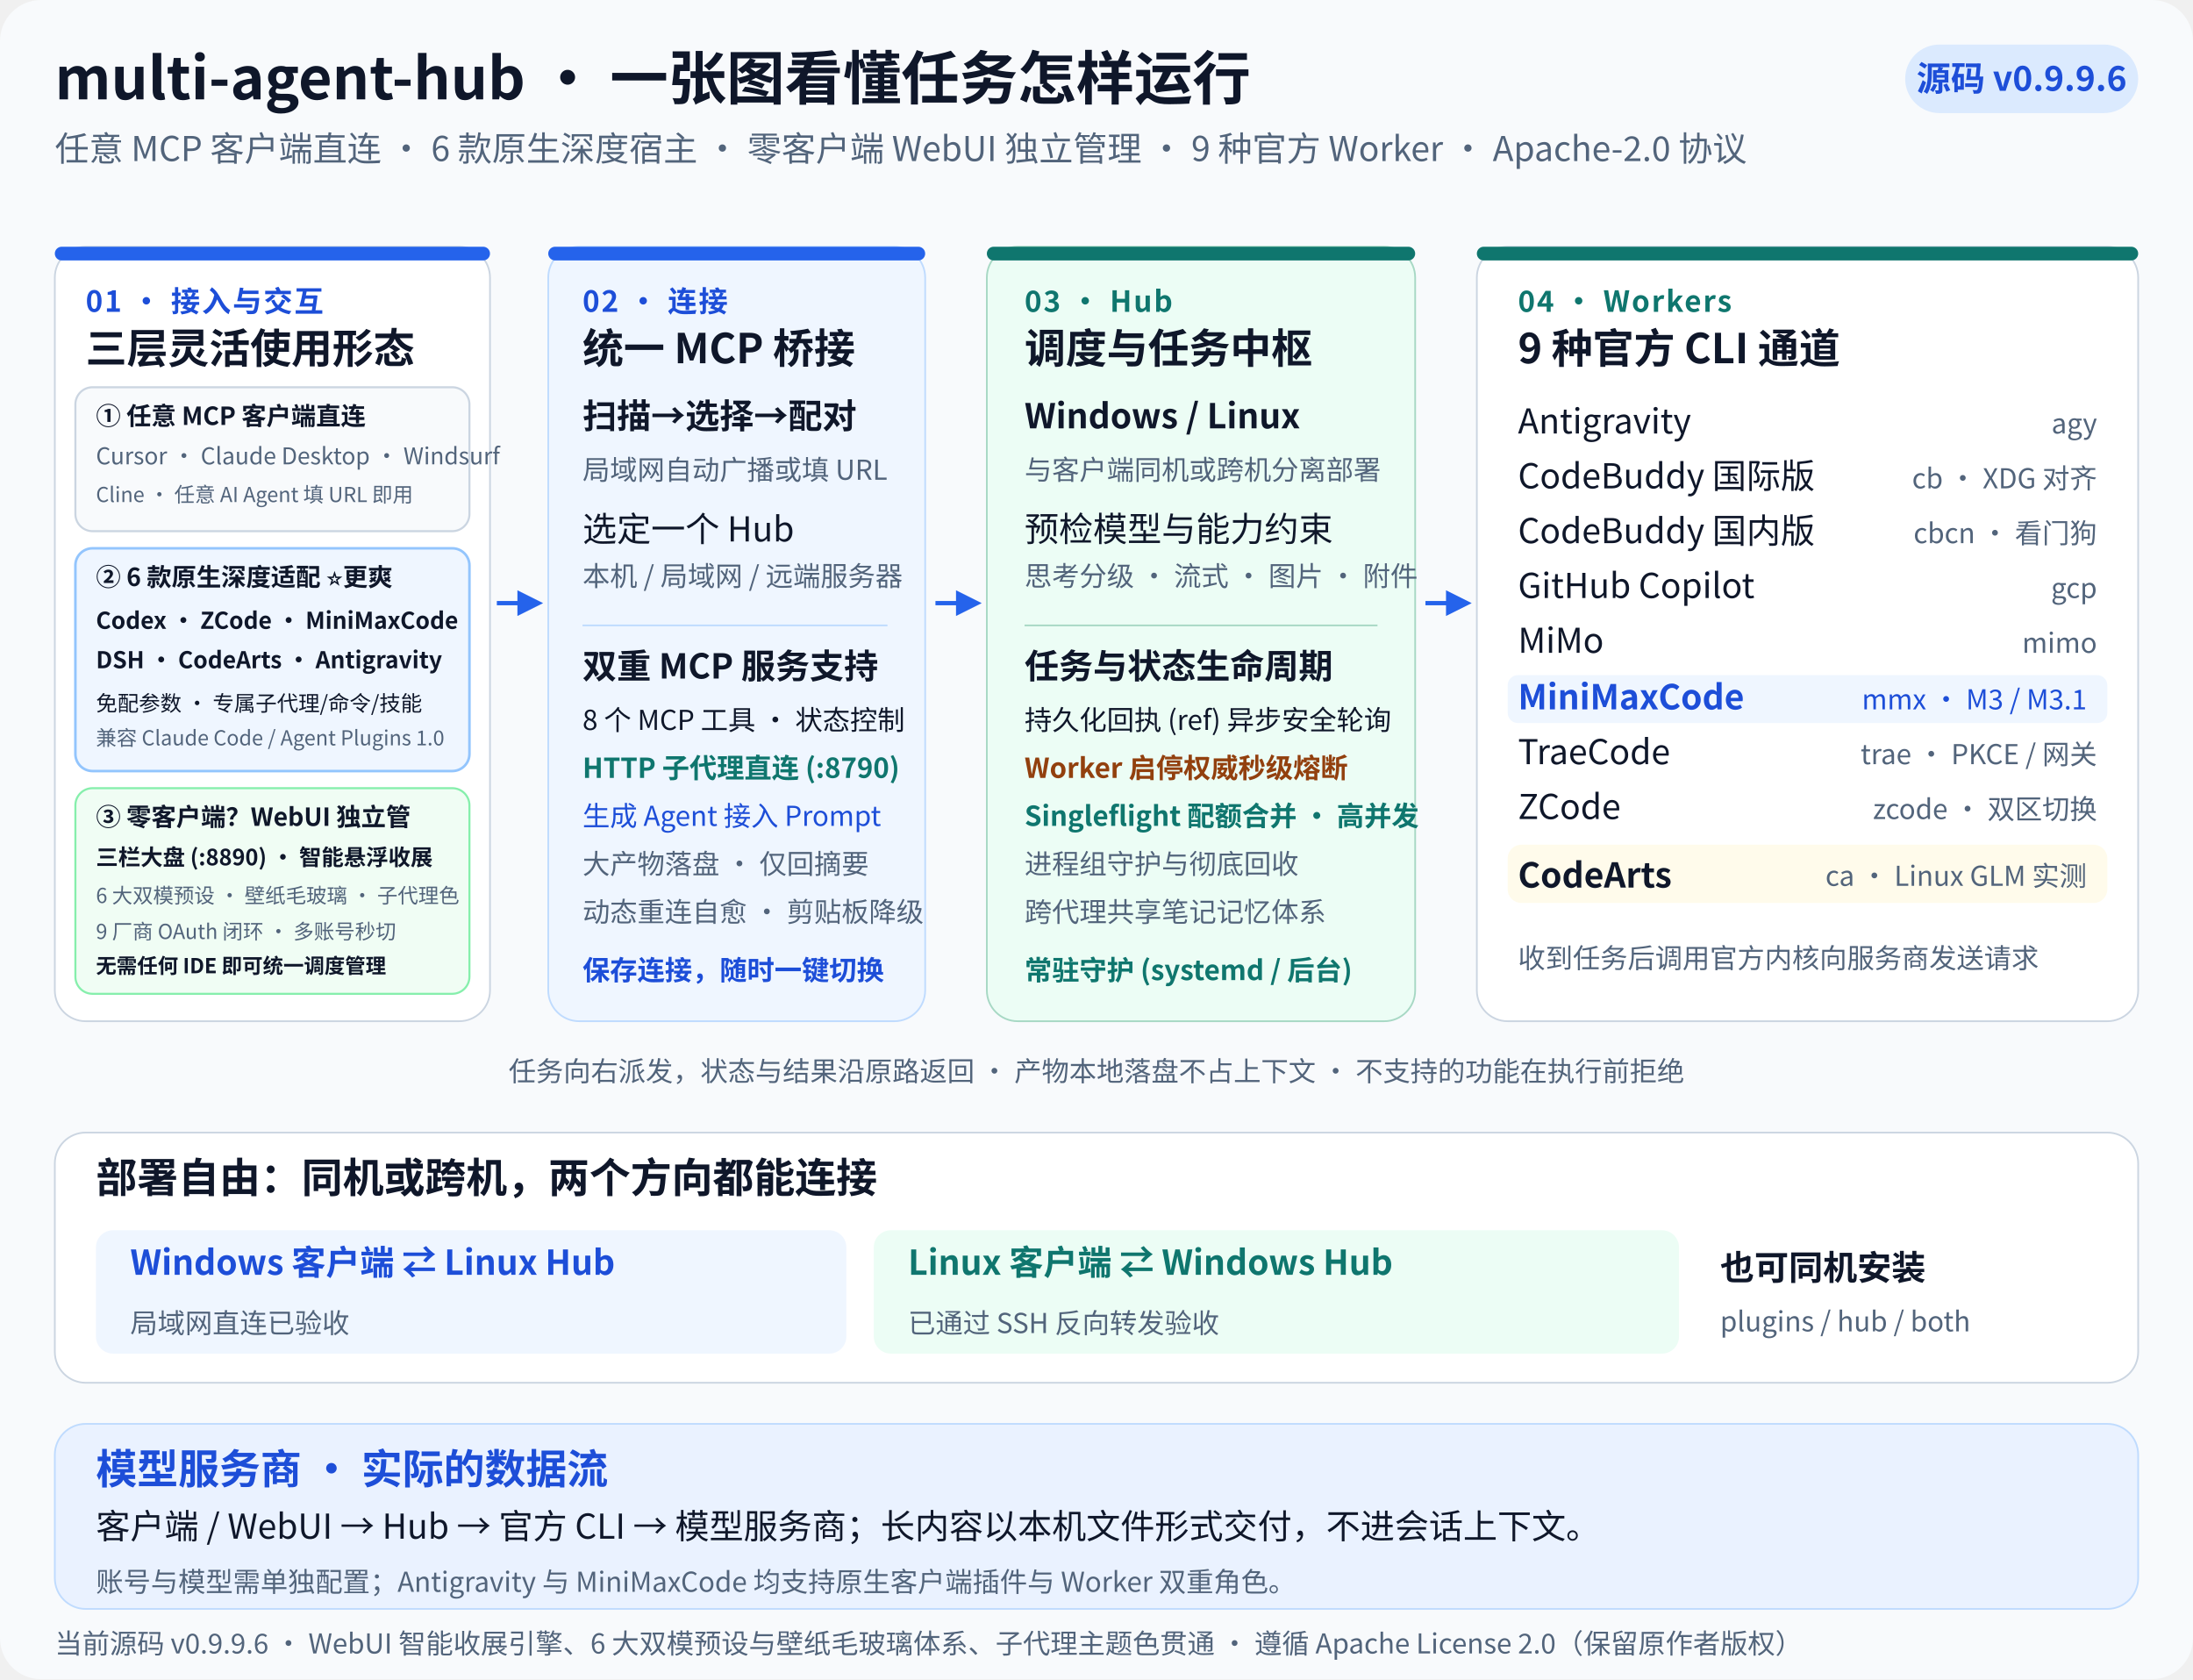
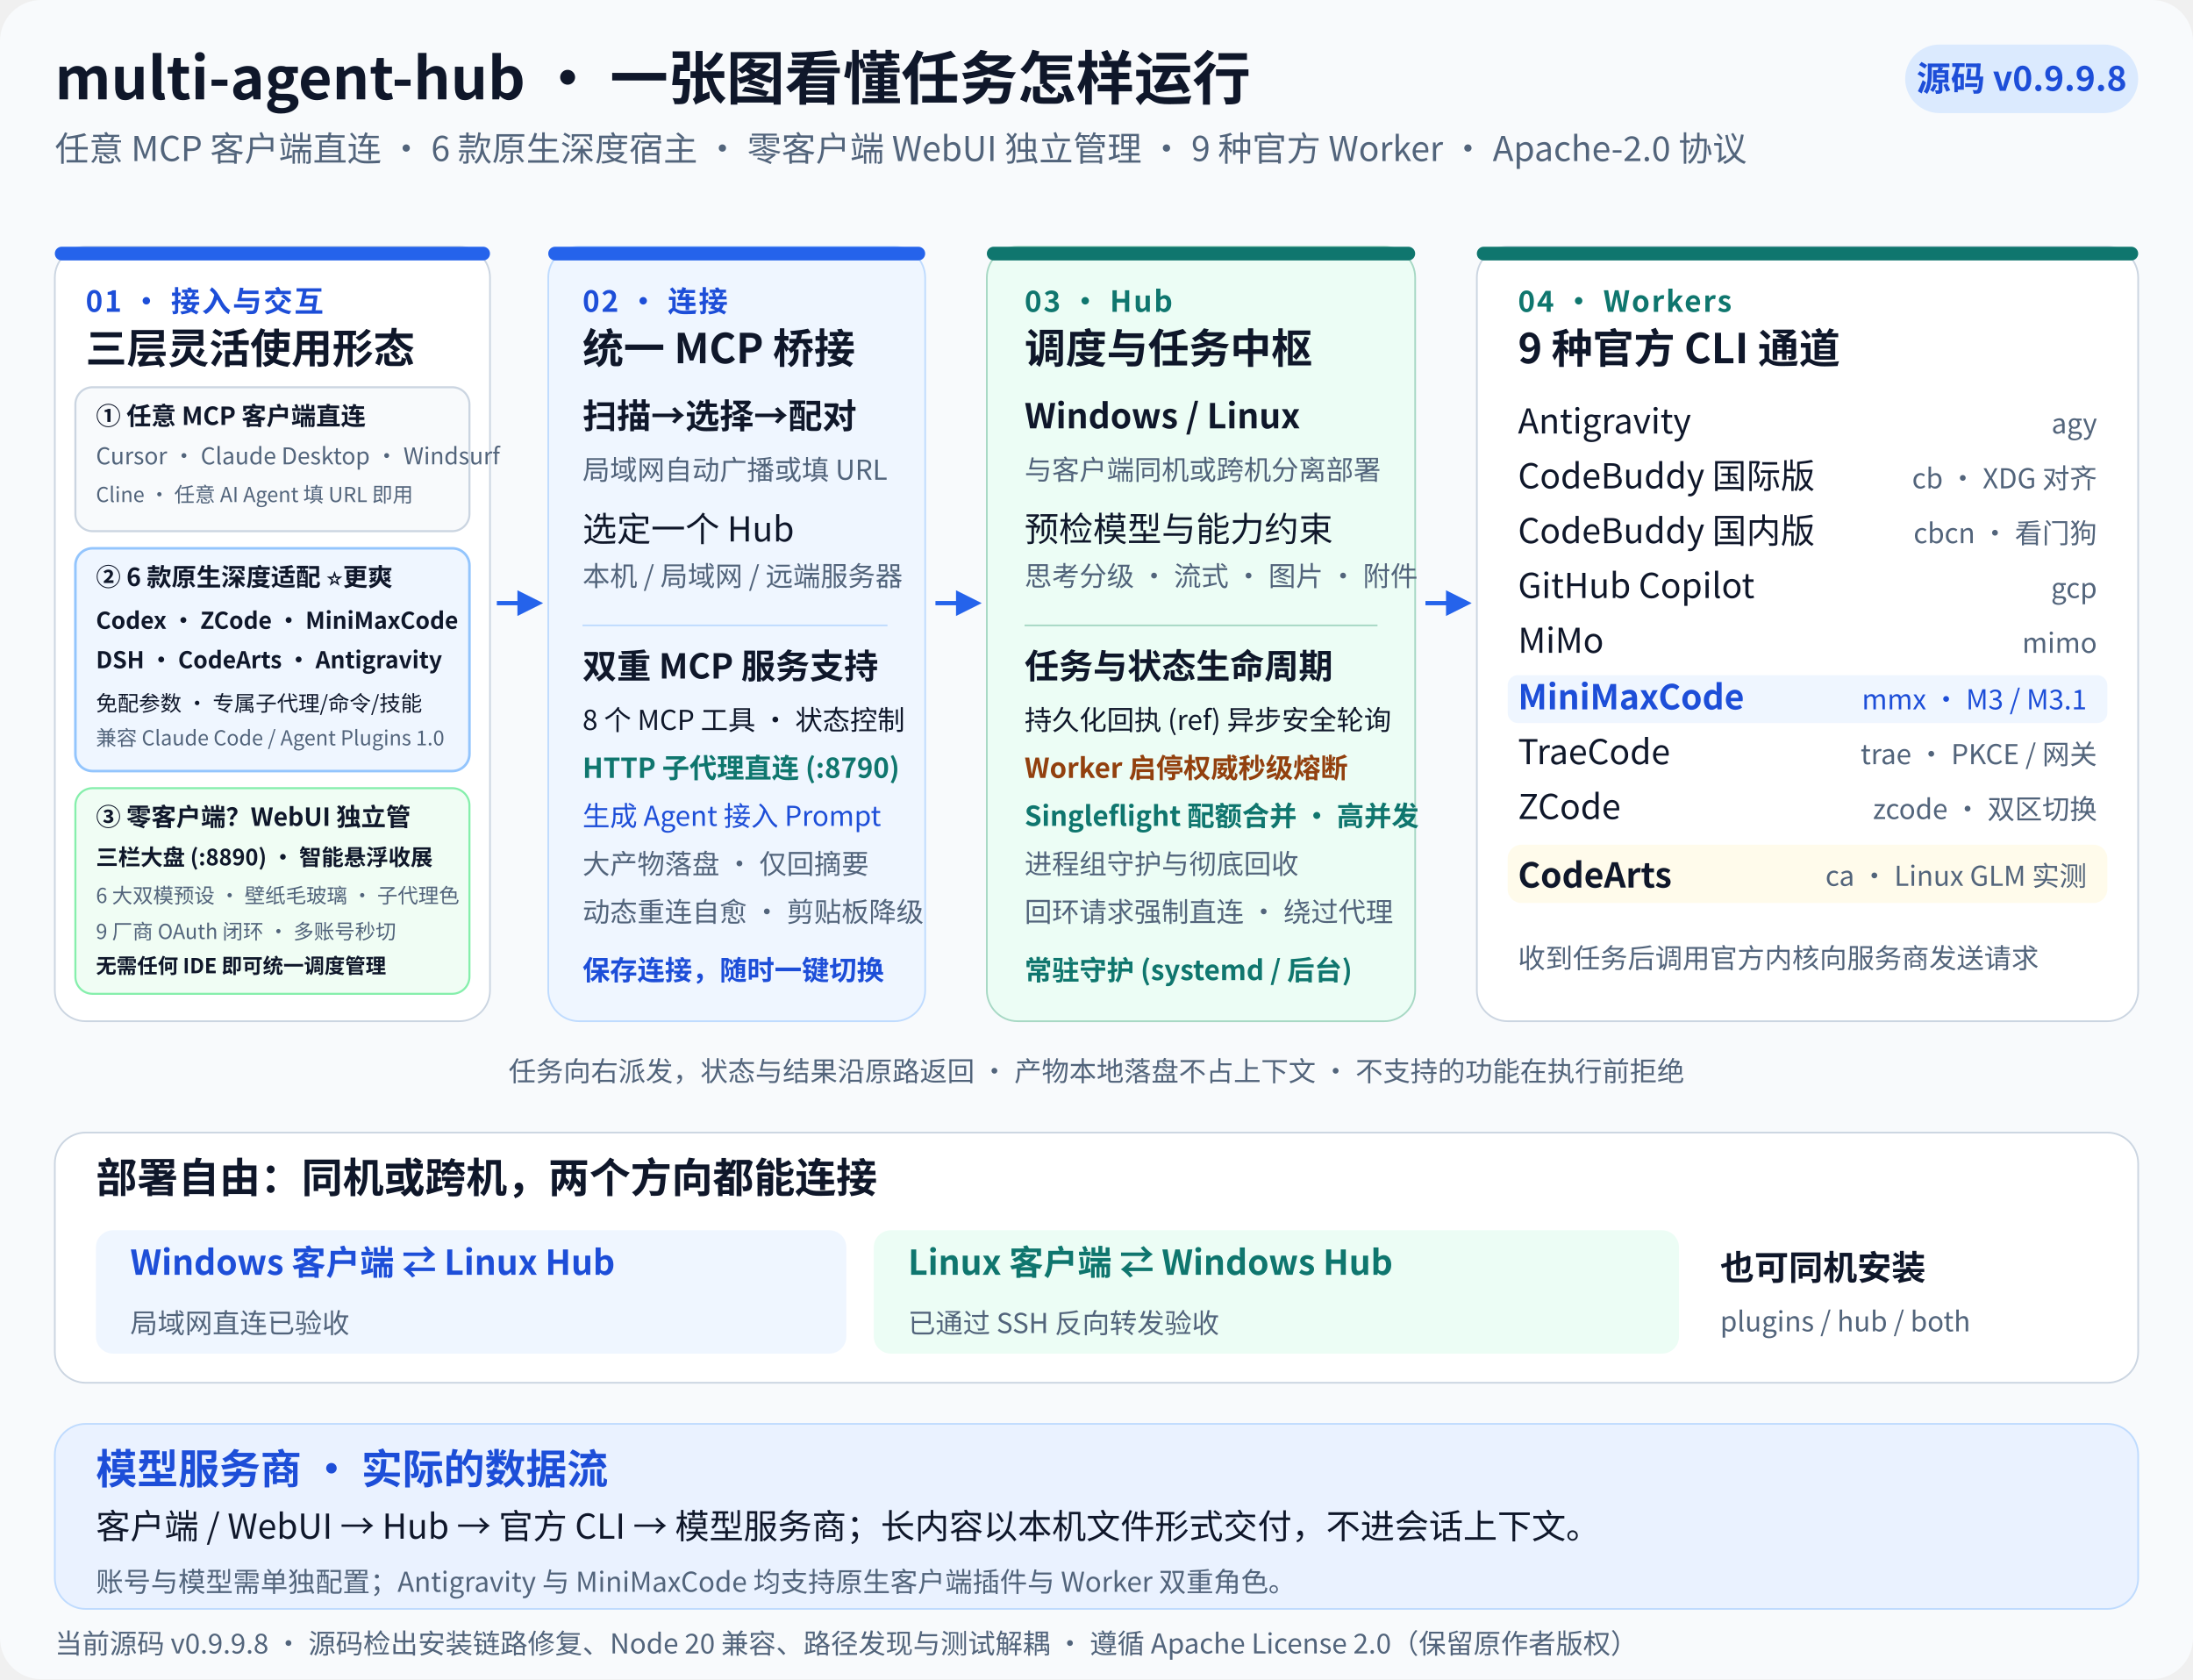
<svg xmlns="http://www.w3.org/2000/svg" width="1280" height="980" viewBox="0 0 1280 980" role="img" aria-labelledby="architecture-title architecture-desc">
  <defs>
    <style>
      text { font-family: 'Segoe UI', 'Microsoft YaHei', 'Noto Sans CJK SC', sans-serif; fill: #0f172a; }
      .title { font-size: 34px; font-weight: 700; }
      .heading { font-size: 24px; font-weight: 700; }
      .body { font-size: 20px; }
      .small { font-size: 16px; }
      .tiny { font-size: 13.5px; }
      .micro { font-size: 12px; }
      .muted { fill: #52647b; }
      .blue { fill: #1d4ed8; }
      .green { fill: #0f766e; }
      .amber { fill: #92400e; }
      .label { font-size: 17px; font-weight: 700; letter-spacing: 1px; }
    </style>
    <marker id="arrow" viewBox="0 0 10 10" refX="8" refY="5" markerWidth="6" markerHeight="6" orient="auto-start-reverse">
      <path d="M0 0 10 5 0 10Z" fill="#2563eb" />
    </marker>
  </defs>
  <rect width="1280" height="980" rx="24" fill="#f8fafc" />
  <text x="32" y="58" class="title">multi-agent-hub · 一张图看懂任务怎样运行</text>
  <rect x="1112" y="26" width="136" height="40" rx="20" fill="#dbeafe" />
-   <text x="1180" y="53" text-anchor="middle" class="body blue" font-weight="700">源码 v0.9.9.6</text>
+   <text x="1180" y="53" text-anchor="middle" class="body blue" font-weight="700">源码 v0.9.9.8</text>
  <text x="32" y="94" class="body muted">任意 MCP 客户端直连 · 6 款原生深度宿主 · 零客户端 WebUI 独立管理 · 9 种官方 Worker · Apache-2.0 协议</text>
  <g id="clients">
    <rect x="32" y="144" width="254" height="452" rx="18" fill="#ffffff" stroke="#cbd5e1" />
    <rect x="32" y="144" width="254" height="8" rx="4" fill="#2563eb" />
    <text x="50" y="182" class="label blue">01 · 接入与交互</text>
    <text x="50" y="212" class="heading">三层灵活使用形态</text>
    <rect x="44" y="226" width="230" height="84" rx="10" fill="#f8fafc" stroke="#cbd5e1" stroke-width="1.2" />
    <text x="56" y="248" font-size="14.5px" font-weight="700" fill="#334155">① 任意 MCP 客户端直连</text>
    <text x="56" y="271" class="tiny muted">Cursor · Claude Desktop · Windsurf</text>
    <text x="56" y="293" class="micro muted">Cline · 任意 AI Agent 填 URL 即用</text>
    <rect x="44" y="320" width="230" height="130" rx="10" fill="#eff6ff" stroke="#93c5fd" stroke-width="1.5" />
    <text x="56" y="342" font-size="14.5px" font-weight="700" fill="#1d4ed8">② 6 款原生深度适配 ⭐更爽</text>
    <text x="56" y="367" font-size="13.5px" font-weight="600" fill="#1e293b">Codex · ZCode · MiniMaxCode</text>
    <text x="56" y="390" font-size="13.5px" font-weight="600" fill="#1e293b">DSH · CodeArts · Antigravity</text>
    <text x="56" y="415" font-size="12.5px" fill="#2563eb" font-weight="500">免配参数 · 专属子代理/命令/技能</text>
    <text x="56" y="435" class="micro muted">兼容 Claude Code / Agent Plugins 1.0</text>
    <rect x="44" y="460" width="230" height="120" rx="10" fill="#f0fdf4" stroke="#86efac" stroke-width="1.2" />
    <text x="56" y="482" font-size="14.5px" font-weight="700" fill="#15803d">③ 零客户端？WebUI 独立管</text>
    <text x="56" y="505" font-size="13px" font-weight="600" fill="#166534">三栏大盘 (:8890) · 智能悬浮收展</text>
    <text x="56" y="527" class="micro muted">6 大双模预设 · 壁纸毛玻璃 · 子代理色</text>
    <text x="56" y="548" class="micro muted">9 厂商 OAuth 闭环 · 多账号秒切</text>
    <text x="56" y="568" font-size="12px" fill="#16a34a" font-weight="600">无需任何 IDE 即可统一调度管理</text>
  </g>
  <g id="connection">
    <rect x="320" y="144" width="220" height="452" rx="18" fill="#eff6ff" stroke="#bfdbfe" />
    <rect x="320" y="144" width="220" height="8" rx="4" fill="#2563eb" />
    <text x="340" y="182" class="label blue">02 · 连接</text>
    <text x="340" y="212" class="heading">统一 MCP 桥接</text>
    <text x="340" y="250" class="body" font-weight="700">扫描→选择→配对</text>
    <text x="340" y="280" class="small muted">局域网自动广播或填 URL</text>
    <text x="340" y="316" class="body">选定一个 Hub</text>
    <text x="340" y="342" class="small muted">本机 / 局域网 / 远端服务器</text>
    <line x1="340" y1="365" x2="518" y2="365" stroke="#bfdbfe" />
    <text x="340" y="396" class="body" font-weight="700">双重 MCP 服务支持</text>
    <text x="340" y="426" class="small">8 个 MCP 工具 · 状态控制</text>
    <text x="340" y="454" class="small green" font-weight="600">HTTP 子代理直连 (:8790)</text>
    <text x="340" y="482" class="small blue">生成 Agent 接入 Prompt</text>
    <text x="340" y="510" class="small muted">大产物落盘 · 仅回摘要</text>
    <text x="340" y="538" class="small muted">动态重连自愈 · 剪贴板降级</text>
    <text x="340" y="572" class="small blue" font-weight="700">保存连接，随时一键切换</text>
  </g>
  <g id="hub">
    <rect x="576" y="144" width="250" height="452" rx="18" fill="#ecfdf5" stroke="#a7d8c4" />
    <rect x="576" y="144" width="250" height="8" rx="4" fill="#0f766e" />
    <text x="598" y="182" class="label green">03 · Hub</text>
    <text x="598" y="212" class="heading">调度与任务中枢</text>
    <text x="598" y="250" class="body" font-weight="700">Windows / Linux</text>
    <text x="598" y="280" class="small muted">与客户端同机或跨机分离部署</text>
    <text x="598" y="316" class="body">预检模型与能力约束</text>
    <text x="598" y="342" class="small muted">思考分级 · 流式 · 图片 · 附件</text>
    <line x1="598" y1="365" x2="804" y2="365" stroke="#a7d8c4" />
    <text x="598" y="396" class="body" font-weight="700">任务与状态生命周期</text>
    <text x="598" y="426" class="small">持久化回执 (ref) 异步安全轮询</text>
    <text x="598" y="454" class="small amber" font-weight="600">Worker 启停权威秒级熔断</text>
    <text x="598" y="482" class="small green" font-weight="600">Singleflight 配额合并 · 高并发</text>
    <text x="598" y="510" class="small muted">进程组守护与彻底回收</text>
-     <text x="598" y="538" class="small muted">跨代理共享笔记记忆体系</text>
+     <text x="598" y="538" class="small muted">回环请求强制直连 · 绕过代理</text>
    <text x="598" y="572" class="small green" font-weight="700">常驻守护 (systemd / 后台)</text>
  </g>
  <g id="workers">
    <rect x="862" y="144" width="386" height="452" rx="18" fill="#ffffff" stroke="#cbd5e1" />
    <rect x="862" y="144" width="386" height="8" rx="4" fill="#0f766e" />
    <text x="886" y="182" class="label green">04 · Workers</text>
    <text x="886" y="212" class="heading">9 种官方 CLI 通道</text>
    <text x="886" y="253" class="body">Antigravity</text>
    <text x="1224" y="253" text-anchor="end" class="small muted">agy</text>
    <text x="886" y="285" class="body">CodeBuddy 国际版</text>
    <text x="1224" y="285" text-anchor="end" class="small muted">cb · XDG 对齐</text>
    <text x="886" y="317" class="body">CodeBuddy 国内版</text>
    <text x="1224" y="317" text-anchor="end" class="small muted">cbcn · 看门狗</text>
    <text x="886" y="349" class="body">GitHub Copilot</text>
    <text x="1224" y="349" text-anchor="end" class="small muted">gcp</text>
    <text x="886" y="381" class="body">MiMo</text>
    <text x="1224" y="381" text-anchor="end" class="small muted">mimo</text>
    <rect x="880" y="394" width="350" height="28" rx="6" fill="#eff6ff" />
    <text x="886" y="414" class="body blue" font-weight="700">MiniMaxCode</text>
    <text x="1218" y="414" text-anchor="end" class="small blue">mmx · M3 / M3.1</text>
    <text x="886" y="446" class="body">TraeCode</text>
    <text x="1224" y="446" text-anchor="end" class="small muted">trae · PKCE / 网关</text>
    <text x="886" y="478" class="body">ZCode</text>
    <text x="1224" y="478" text-anchor="end" class="small muted">zcode · 双区切换</text>
    <rect x="880" y="493" width="350" height="34" rx="8" fill="#fffbeb" />
    <text x="886" y="518" class="body" font-weight="700">CodeArts</text>
    <text x="1218" y="517" text-anchor="end" class="small muted">ca · Linux GLM 实测</text>
    <text x="886" y="565" class="small muted">收到任务后调用官方内核向服务商发送请求</text>
  </g>
  <path d="M290 352H314" stroke="#2563eb" stroke-width="2.5" marker-end="url(#arrow)" />
  <path d="M546 352H570" stroke="#2563eb" stroke-width="2.5" marker-end="url(#arrow)" />
  <path d="M832 352H856" stroke="#2563eb" stroke-width="2.5" marker-end="url(#arrow)" />
  <text x="640" y="631" text-anchor="middle" class="small muted">任务向右派发，状态与结果沿原路返回 · 产物本地落盘不占上下文 · 不支持的功能在执行前拒绝</text>
  <rect x="32" y="661" width="1216" height="146" rx="18" fill="#ffffff" stroke="#cbd5e1" />
  <text x="56" y="696" class="heading">部署自由：同机或跨机，两个方向都能连接</text>
  <rect x="56" y="718" width="438" height="72" rx="10" fill="#eff6ff" />
  <text x="76" y="744" class="body blue" font-weight="700">Windows 客户端 ⇄ Linux Hub</text>
  <text x="76" y="778" class="small muted">局域网直连已验收</text>
  <rect x="510" y="718" width="470" height="72" rx="10" fill="#ecfdf5" />
  <text x="530" y="744" class="body green" font-weight="700">Linux 客户端 ⇄ Windows Hub</text>
  <text x="530" y="778" class="small muted">已通过 SSH 反向转发验收</text>
  <text x="1004" y="747" class="body" font-weight="700">也可同机安装</text>
  <text x="1004" y="777" class="small muted">plugins / hub / both</text>
  <rect x="32" y="831" width="1216" height="108" rx="18" fill="#eaf2ff" stroke="#bfdbfe" />
  <text x="56" y="866" class="heading blue">模型服务商 · 实际的数据流</text>
  <text x="56" y="898" class="body">客户端 / WebUI → Hub → 官方 CLI → 模型服务商；长内容以本机文件形式交付，不进会话上下文。</text>
  <text x="56" y="929" class="small muted">账号与模型需单独配置；Antigravity 与 MiniMaxCode 均支持原生客户端插件与 Worker 双重角色。</text>
-   <text x="32" y="965" class="small muted">当前源码 v0.9.9.6 · WebUI 智能收展引擎、6 大双模预设与壁纸毛玻璃体系、子代理主题色贯通 · 遵循 Apache License 2.0（保留原作者版权）</text>
+   <text x="32" y="965" class="small muted">当前源码 v0.9.9.8 · 源码检出安装链路修复、Node 20 兼容、路径发现与测试解耦 · 遵循 Apache License 2.0（保留原作者版权）</text>
</svg>
